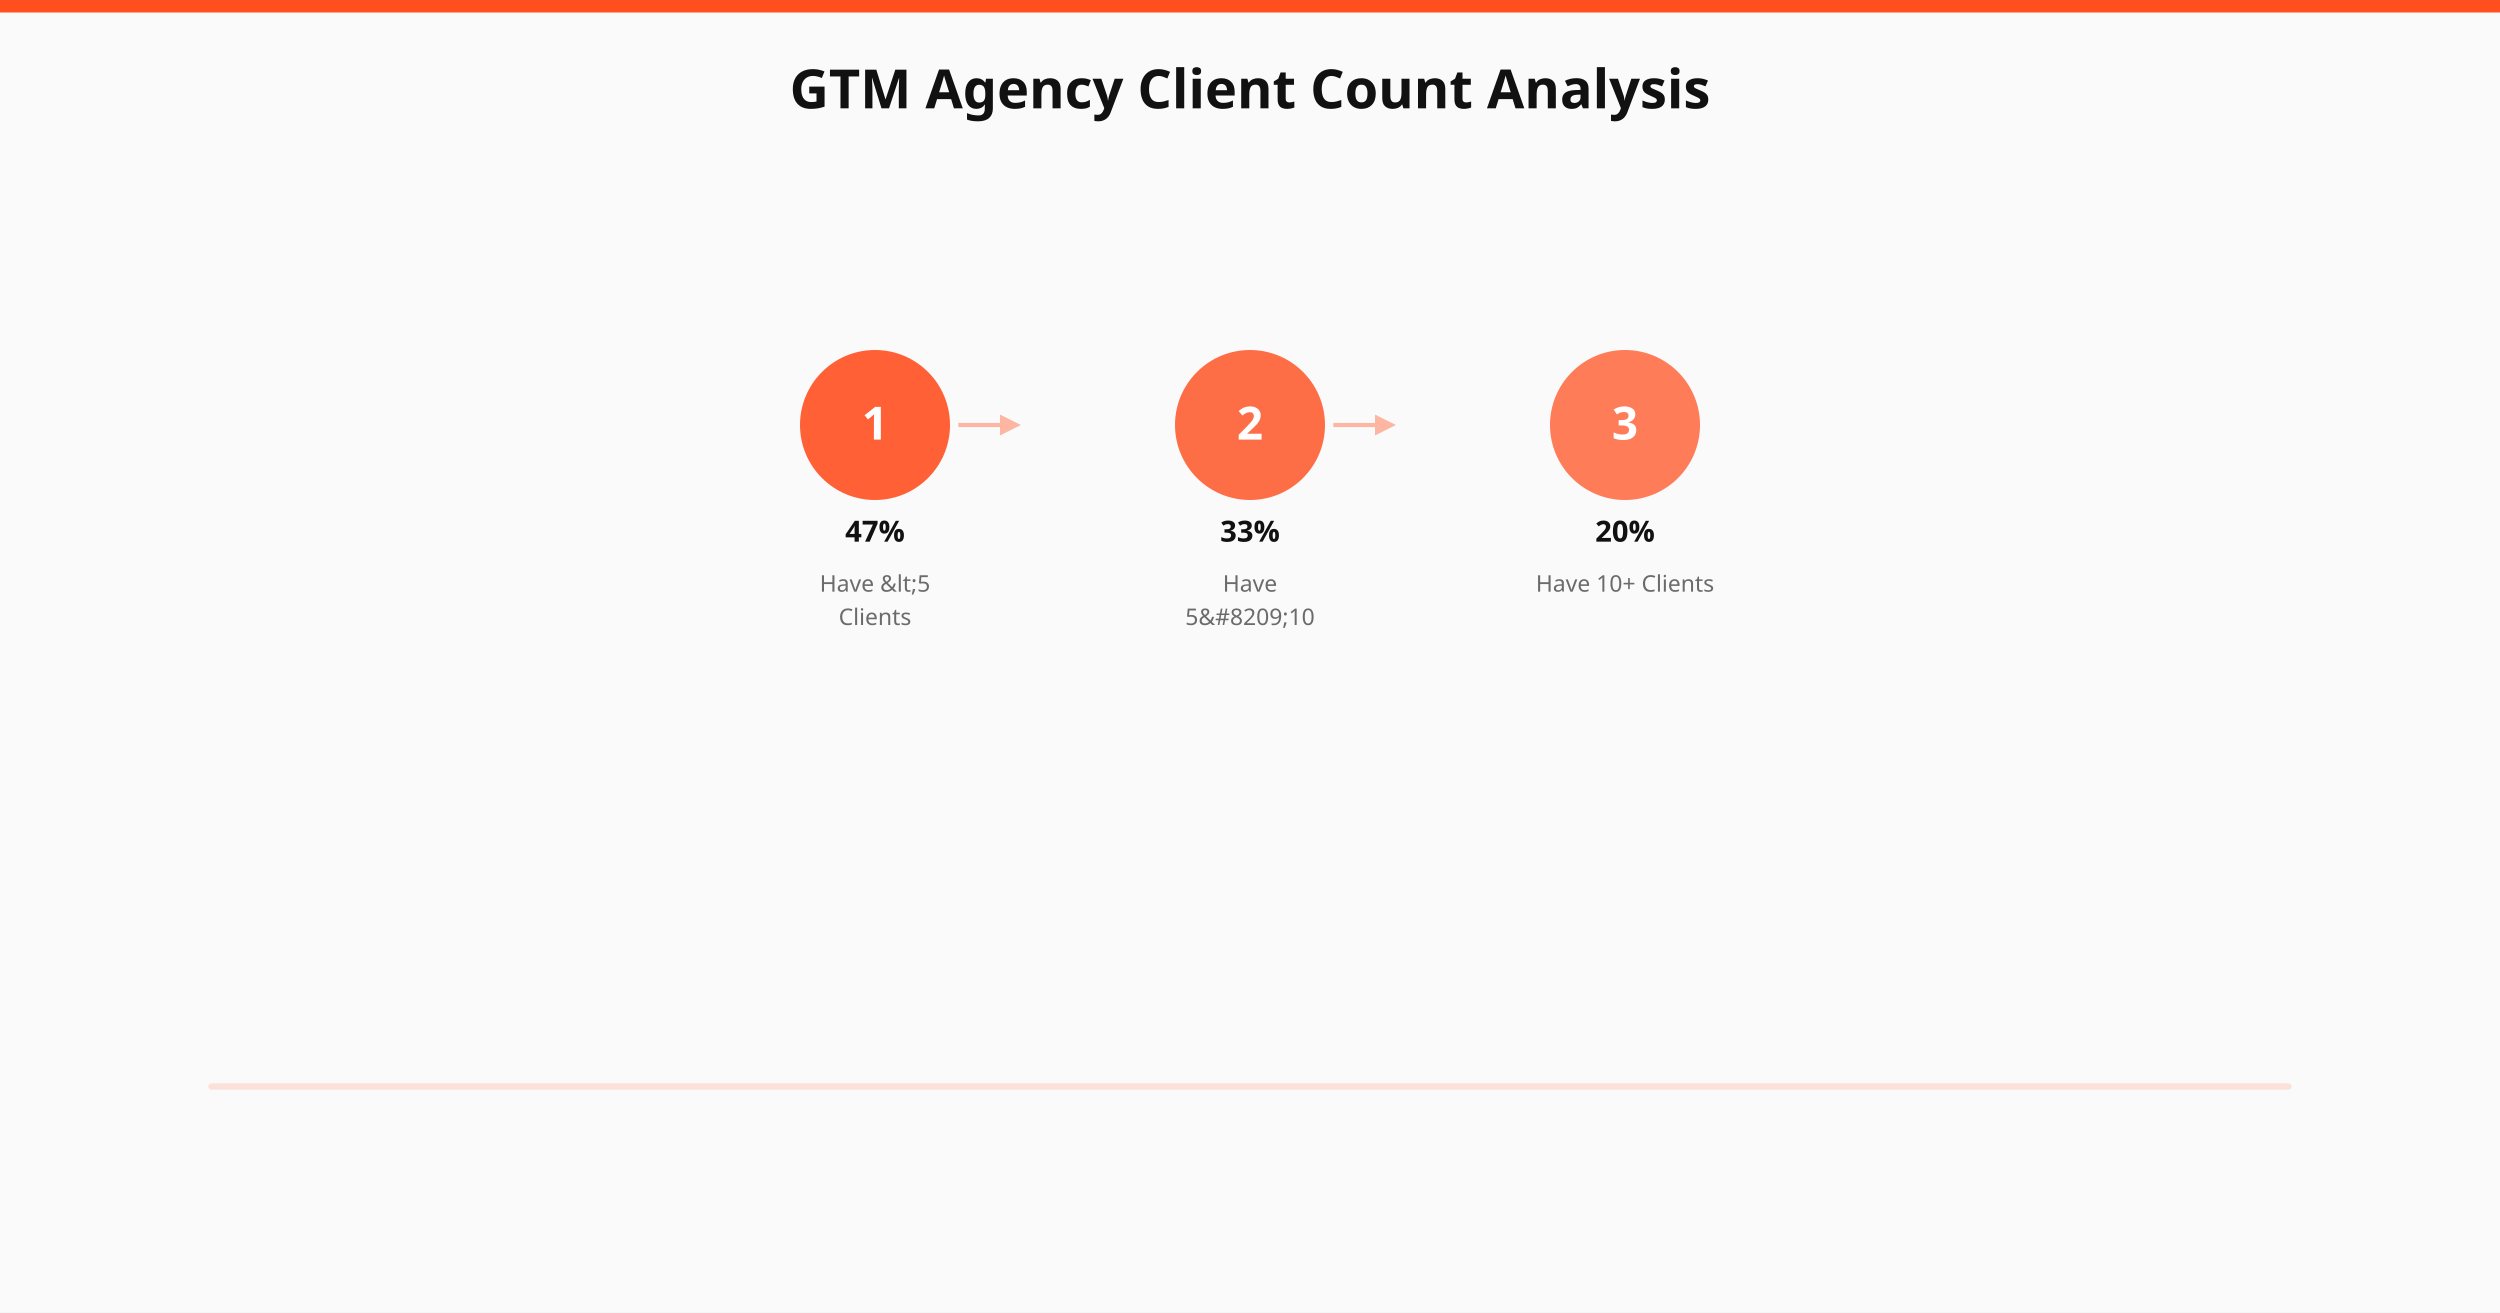
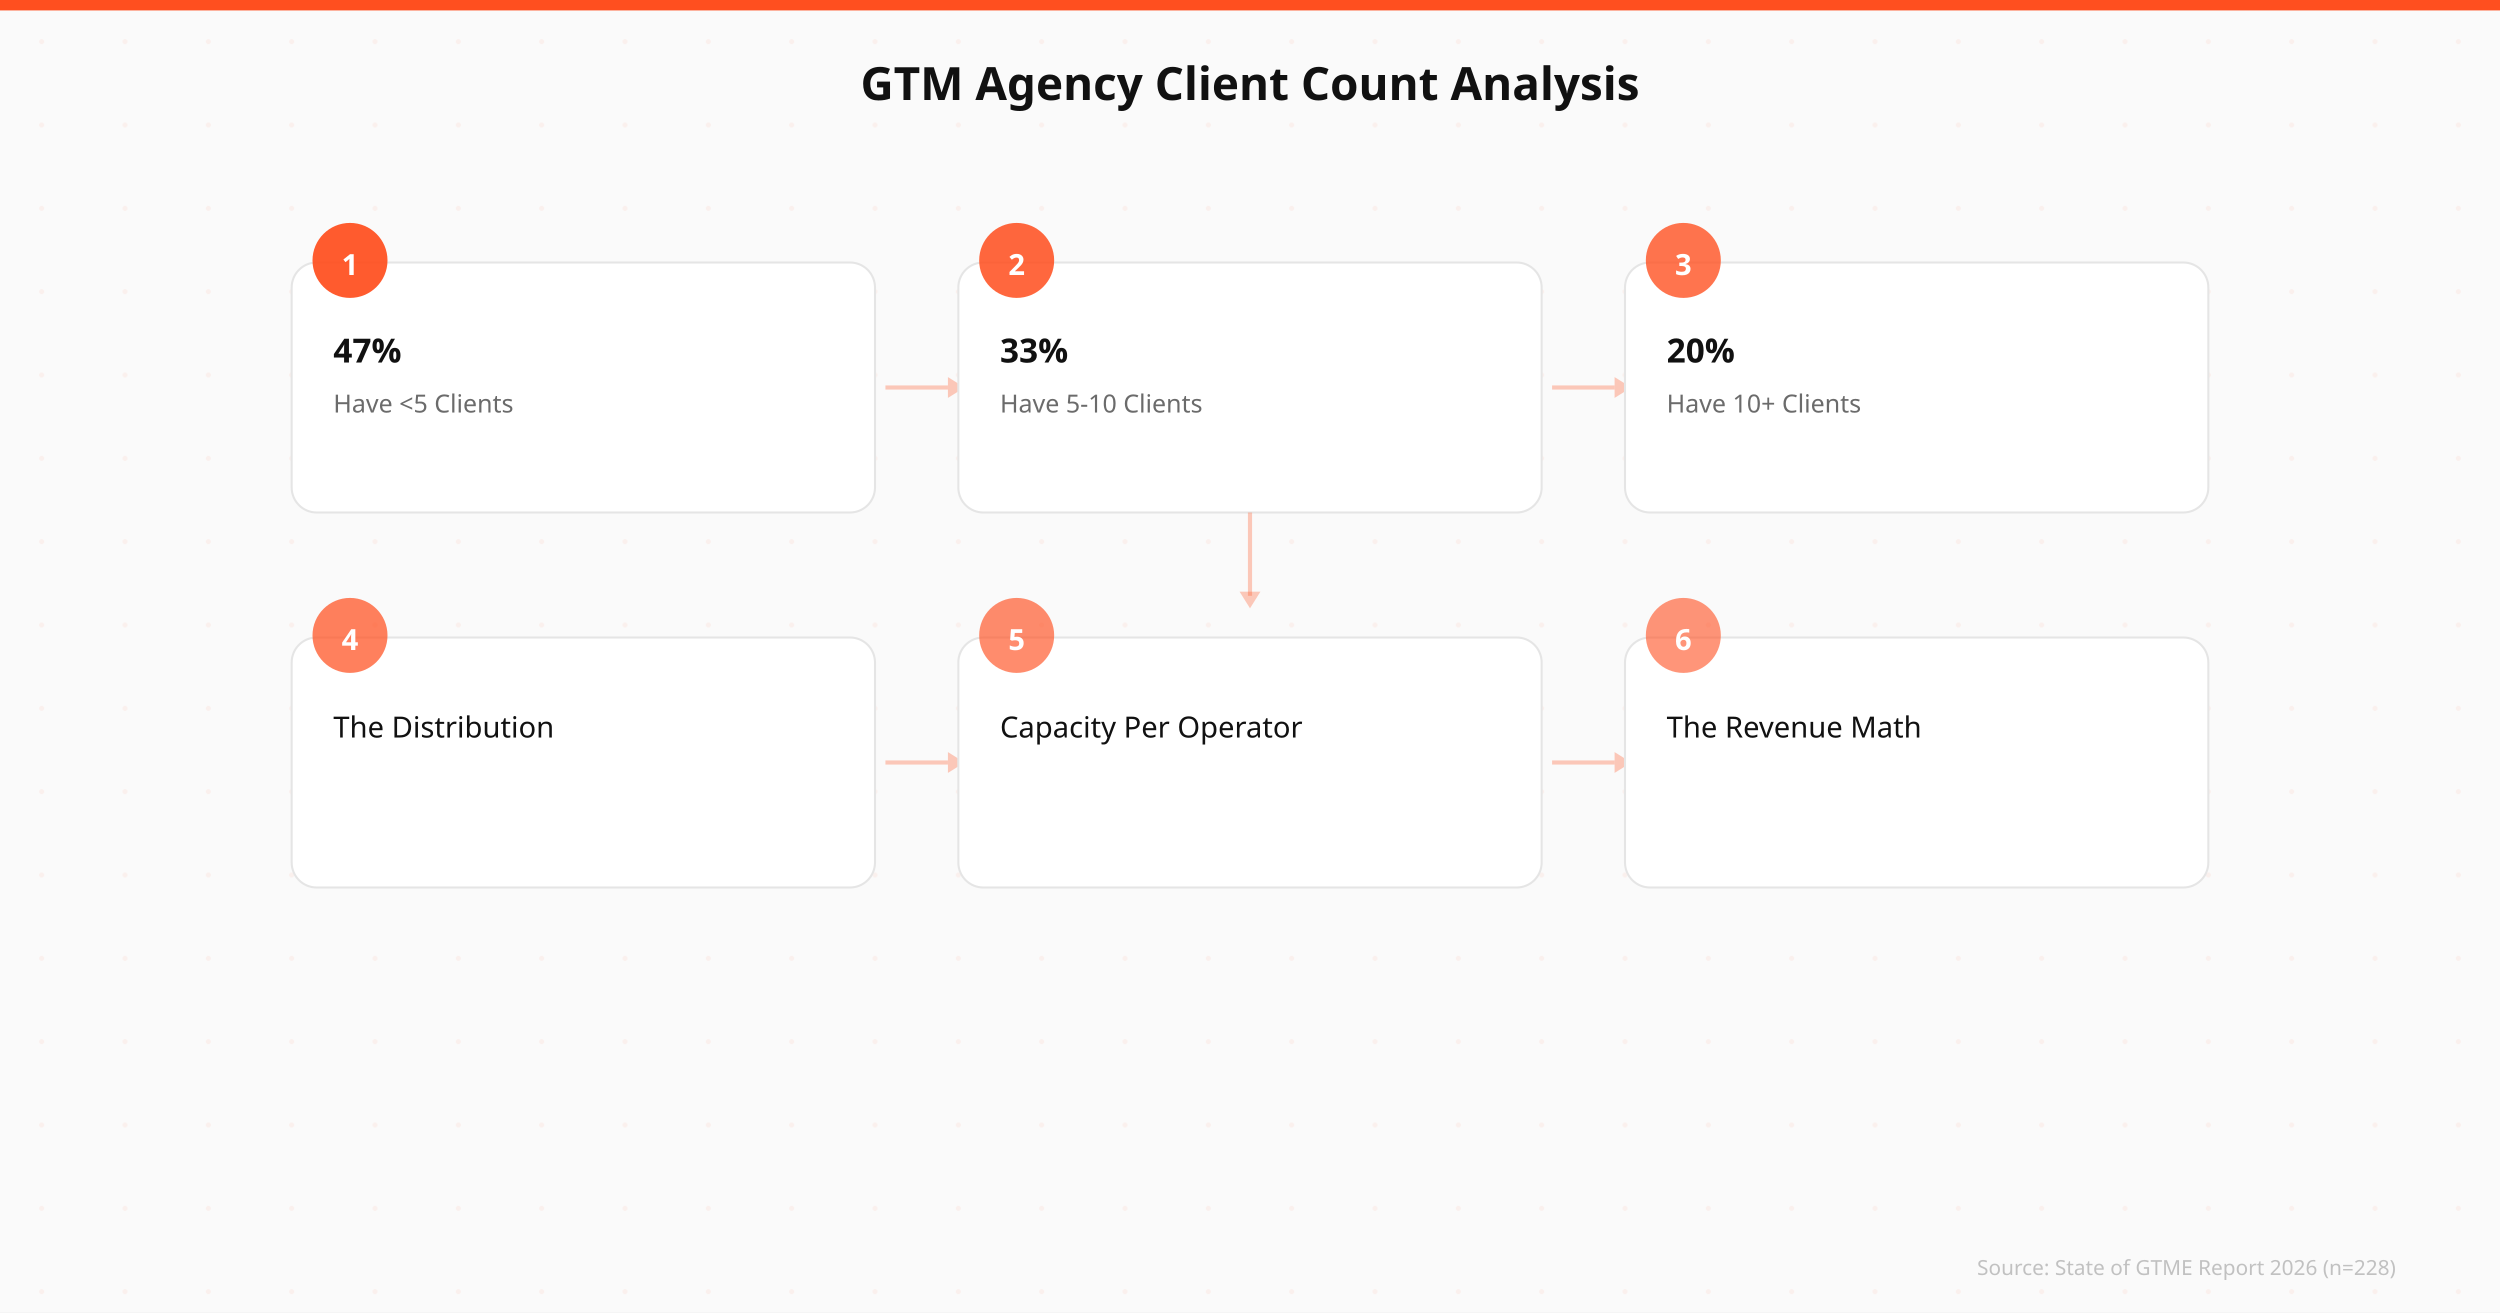
<svg xmlns="http://www.w3.org/2000/svg" viewBox="0 0 1200 630" width="1200" height="630">
+   <defs>
+     <pattern id="dots" x="0" y="0" width="40" height="40" patternUnits="userSpaceOnUse">
+       <circle cx="20" cy="20" r="1.2" fill="#FF4F1F" opacity="0.06" />
+     </pattern>
+   </defs>
  <rect width="1200" height="630" fill="#FAFAFA" />
-   <rect x="0" y="0" width="1200" height="6" fill="#FF4F1F" />
-   <text x="600" y="52" text-anchor="middle" font-family="Sora, sans-serif" font-size="26" font-weight="700" fill="#111111">GTM Agency Client Count Analysis</text>
-   <circle cx="420.0" cy="204" r="36" fill="#FF4F1F" opacity="0.9" />
-   <text x="420.0" y="211" text-anchor="middle" font-family="Sora, sans-serif" font-size="22" font-weight="700" fill="white">1</text>
-   <text x="420.0" y="260" text-anchor="middle" font-family="Sora, sans-serif" font-size="14" font-weight="600" fill="#111111">47%</text>
-   <text x="420.0" y="284" text-anchor="middle" font-family="Plus Jakarta Sans, sans-serif" font-size="11" fill="#6B6B6B">Have &amp;lt;5</text>
-   <text x="420.0" y="300" text-anchor="middle" font-family="Plus Jakarta Sans, sans-serif" font-size="11" fill="#6B6B6B">Clients</text>
-   <line x1="460.0" y1="204" x2="480.0" y2="204" stroke="#FF4F1F" stroke-width="2" opacity="0.4" />
-   <polygon points="480.0,199 490.0,204 480.0,209" fill="#FF4F1F" opacity="0.4" />
-   <circle cx="600.0" cy="204" r="36" fill="#FF4F1F" opacity="0.82" />
-   <text x="600.0" y="211" text-anchor="middle" font-family="Sora, sans-serif" font-size="22" font-weight="700" fill="white">2</text>
-   <text x="600.0" y="260" text-anchor="middle" font-family="Sora, sans-serif" font-size="14" font-weight="600" fill="#111111">33%</text>
-   <text x="600.0" y="284" text-anchor="middle" font-family="Plus Jakarta Sans, sans-serif" font-size="11" fill="#6B6B6B">Have</text>
-   <text x="600.0" y="300" text-anchor="middle" font-family="Plus Jakarta Sans, sans-serif" font-size="11" fill="#6B6B6B">5&amp;#8209;10</text>
-   <line x1="640.0" y1="204" x2="660.0" y2="204" stroke="#FF4F1F" stroke-width="2" opacity="0.4" />
-   <polygon points="660.0,199 670.0,204 660.0,209" fill="#FF4F1F" opacity="0.4" />
-   <circle cx="780.0" cy="204" r="36" fill="#FF4F1F" opacity="0.74" />
-   <text x="780.0" y="211" text-anchor="middle" font-family="Sora, sans-serif" font-size="22" font-weight="700" fill="white">3</text>
-   <text x="780.0" y="260" text-anchor="middle" font-family="Sora, sans-serif" font-size="14" font-weight="600" fill="#111111">20%</text>
-   <text x="780.0" y="284" text-anchor="middle" font-family="Plus Jakarta Sans, sans-serif" font-size="11" fill="#6B6B6B">Have 10+ Clients</text>
-   <rect x="100" y="520" width="1000" height="3" rx="1.5" fill="#FF4F1F" opacity="0.15" />
+   <rect width="1200" height="630" fill="url(#dots)" />
+   <rect x="0" y="0" width="1200" height="5" fill="#FF4F1F" />
+   <text x="600" y="48" text-anchor="middle" font-family="Sora, sans-serif" font-size="22" font-weight="700" fill="#111111">GTM Agency Client Count Analysis</text>
+   <rect x="140.0" y="126" width="280" height="120" rx="12" fill="white" stroke="#E5E5E5" stroke-width="1" />
+   <circle cx="168.0" cy="125" r="18" fill="#FF4F1F" opacity="0.93" />
+   <text x="168.0" y="132" text-anchor="middle" font-family="Sora, sans-serif" font-size="14" font-weight="700" fill="white">1</text>
+   <text x="160.0" y="174" font-family="Sora, sans-serif" font-size="16" font-weight="600" fill="#111111">47%</text>
+   <text x="160.0" y="198" font-family="Plus Jakarta Sans, sans-serif" font-size="12" fill="#6B6B6B">Have &lt;5 Clients</text>
+   <line x1="425.0" y1="186" x2="455.0" y2="186" stroke="#FF4F1F" stroke-width="2" opacity="0.3" />
+   <polygon points="455.0,181 463.0,186 455.0,191" fill="#FF4F1F" opacity="0.3" />
+   <rect x="460.0" y="126" width="280" height="120" rx="12" fill="white" stroke="#E5E5E5" stroke-width="1" />
+   <circle cx="488.0" cy="125" r="18" fill="#FF4F1F" opacity="0.86" />
+   <text x="488.0" y="132" text-anchor="middle" font-family="Sora, sans-serif" font-size="14" font-weight="700" fill="white">2</text>
+   <text x="480.0" y="174" font-family="Sora, sans-serif" font-size="16" font-weight="600" fill="#111111">33%</text>
+   <text x="480.0" y="198" font-family="Plus Jakarta Sans, sans-serif" font-size="12" fill="#6B6B6B">Have 5‑10 Clients</text>
+   <line x1="745.0" y1="186" x2="775.0" y2="186" stroke="#FF4F1F" stroke-width="2" opacity="0.3" />
+   <polygon points="775.0,181 783.0,186 775.0,191" fill="#FF4F1F" opacity="0.3" />
+   <rect x="780.0" y="126" width="280" height="120" rx="12" fill="white" stroke="#E5E5E5" stroke-width="1" />
+   <circle cx="808.0" cy="125" r="18" fill="#FF4F1F" opacity="0.79" />
+   <text x="808.0" y="132" text-anchor="middle" font-family="Sora, sans-serif" font-size="14" font-weight="700" fill="white">3</text>
+   <text x="800.0" y="174" font-family="Sora, sans-serif" font-size="16" font-weight="600" fill="#111111">20%</text>
+   <text x="800.0" y="198" font-family="Plus Jakarta Sans, sans-serif" font-size="12" fill="#6B6B6B">Have 10+ Clients</text>
+   <line x1="600" y1="246" x2="600" y2="286" stroke="#FF4F1F" stroke-width="2" opacity="0.3" />
+   <polygon points="595,284 600,292 605,284" fill="#FF4F1F" opacity="0.3" />
+   <rect x="140.0" y="306" width="280" height="120" rx="12" fill="white" stroke="#E5E5E5" stroke-width="1" />
+   <circle cx="168.0" cy="305" r="18" fill="#FF4F1F" opacity="0.72" />
+   <text x="168.0" y="312" text-anchor="middle" font-family="Sora, sans-serif" font-size="14" font-weight="700" fill="white">4</text>
+   <text x="160.0" y="354" font-family="Sora, sans-serif" font-size="14" font-weight="500" fill="#111111">The Distribution</text>
+   <line x1="425.0" y1="366" x2="455.0" y2="366" stroke="#FF4F1F" stroke-width="2" opacity="0.3" />
+   <polygon points="455.0,361 463.0,366 455.0,371" fill="#FF4F1F" opacity="0.3" />
+   <rect x="460.0" y="306" width="280" height="120" rx="12" fill="white" stroke="#E5E5E5" stroke-width="1" />
+   <circle cx="488.0" cy="305" r="18" fill="#FF4F1F" opacity="0.65" />
+   <text x="488.0" y="312" text-anchor="middle" font-family="Sora, sans-serif" font-size="14" font-weight="700" fill="white">5</text>
+   <text x="480.0" y="354" font-family="Sora, sans-serif" font-size="14" font-weight="500" fill="#111111">Capacity Per Operator</text>
+   <line x1="745.0" y1="366" x2="775.0" y2="366" stroke="#FF4F1F" stroke-width="2" opacity="0.3" />
+   <polygon points="775.0,361 783.0,366 775.0,371" fill="#FF4F1F" opacity="0.3" />
+   <rect x="780.0" y="306" width="280" height="120" rx="12" fill="white" stroke="#E5E5E5" stroke-width="1" />
+   <circle cx="808.0" cy="305" r="18" fill="#FF4F1F" opacity="0.6" />
+   <text x="808.0" y="312" text-anchor="middle" font-family="Sora, sans-serif" font-size="14" font-weight="700" fill="white">6</text>
+   <text x="800.0" y="354" font-family="Sora, sans-serif" font-size="14" font-weight="500" fill="#111111">The Revenue Math</text>
+   <text x="1150" y="612" text-anchor="end" font-family="Plus Jakarta Sans, sans-serif" font-size="10" fill="#6B6B6B" opacity="0.4">Source: State of GTME Report 2026 (n=228)</text>
</svg>
